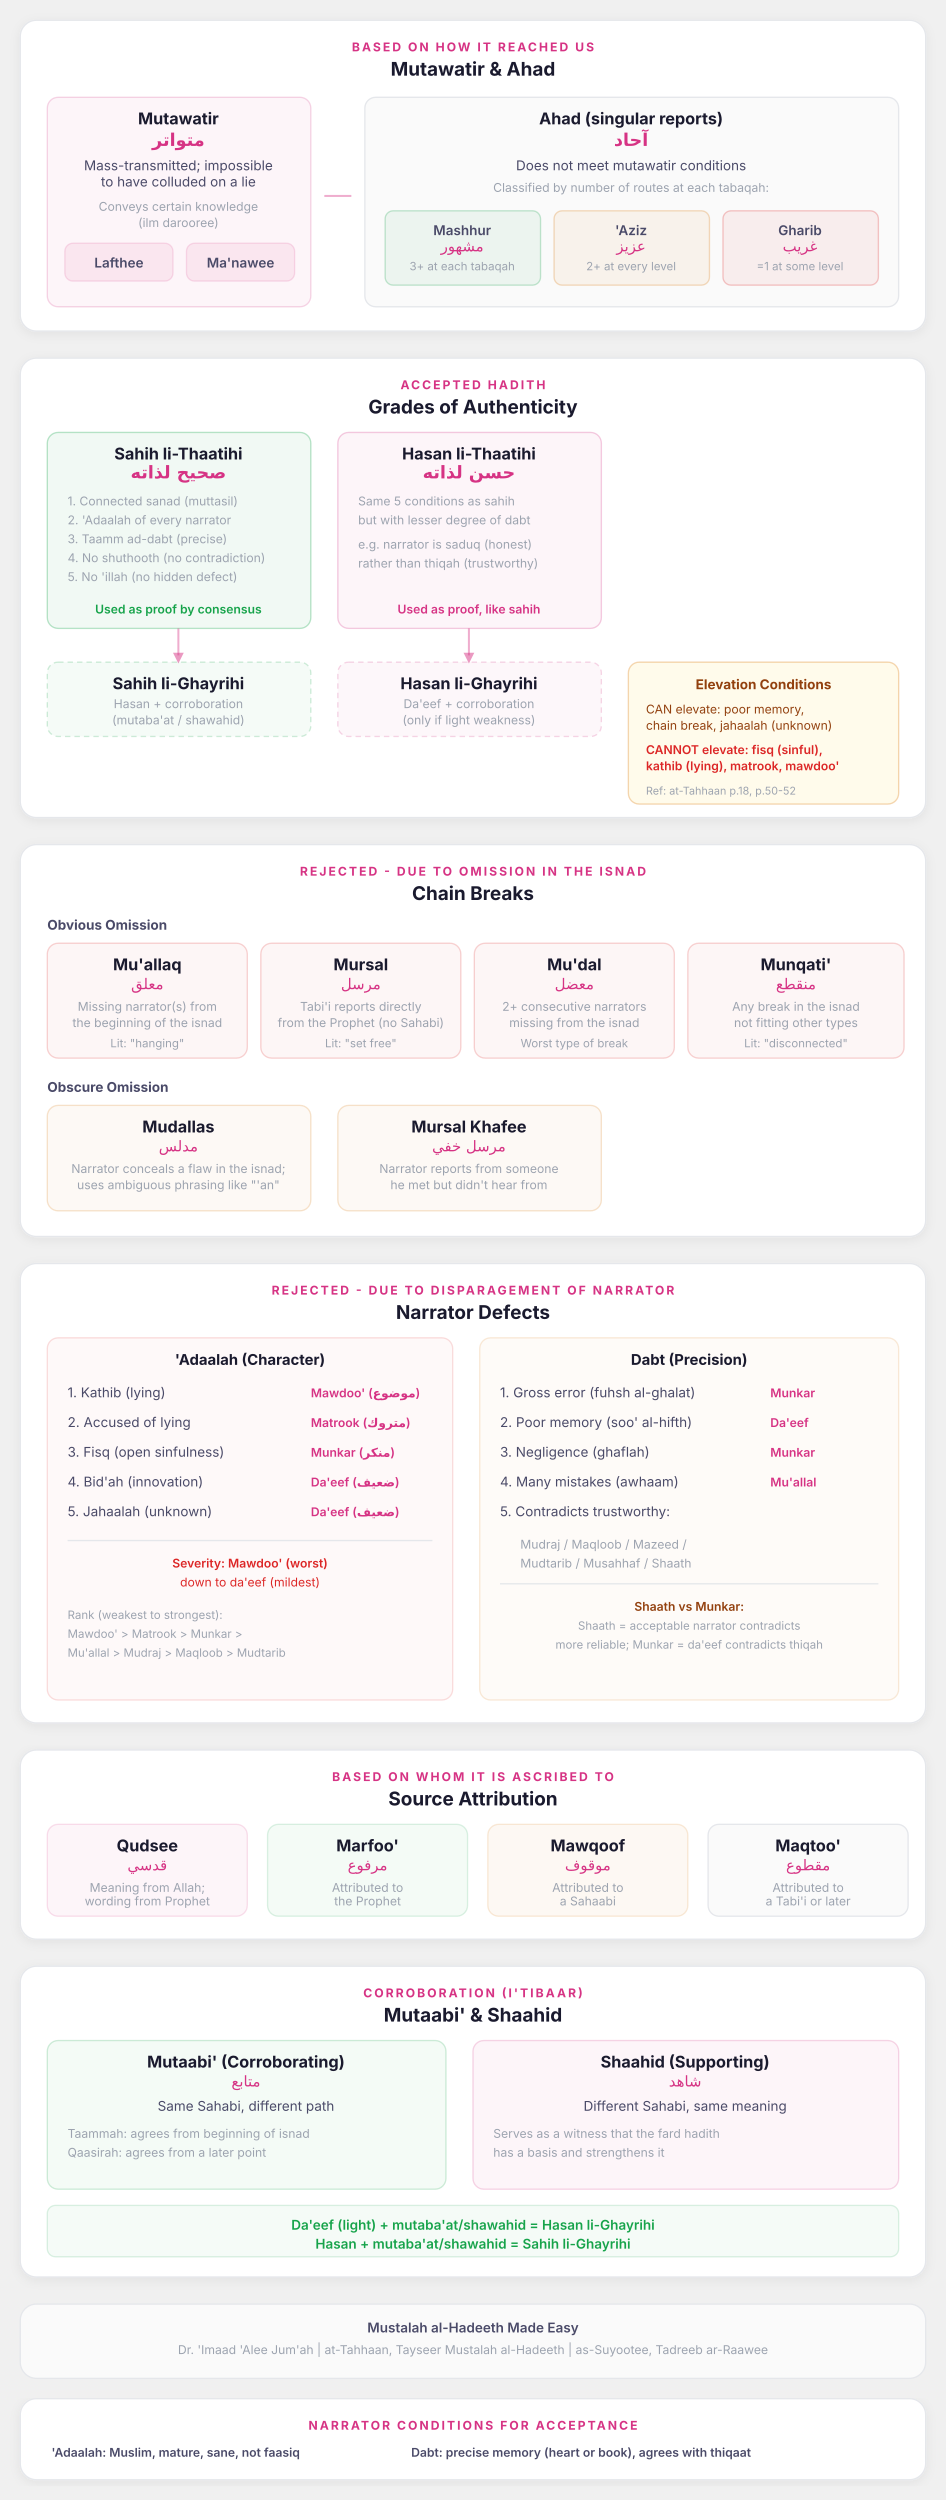
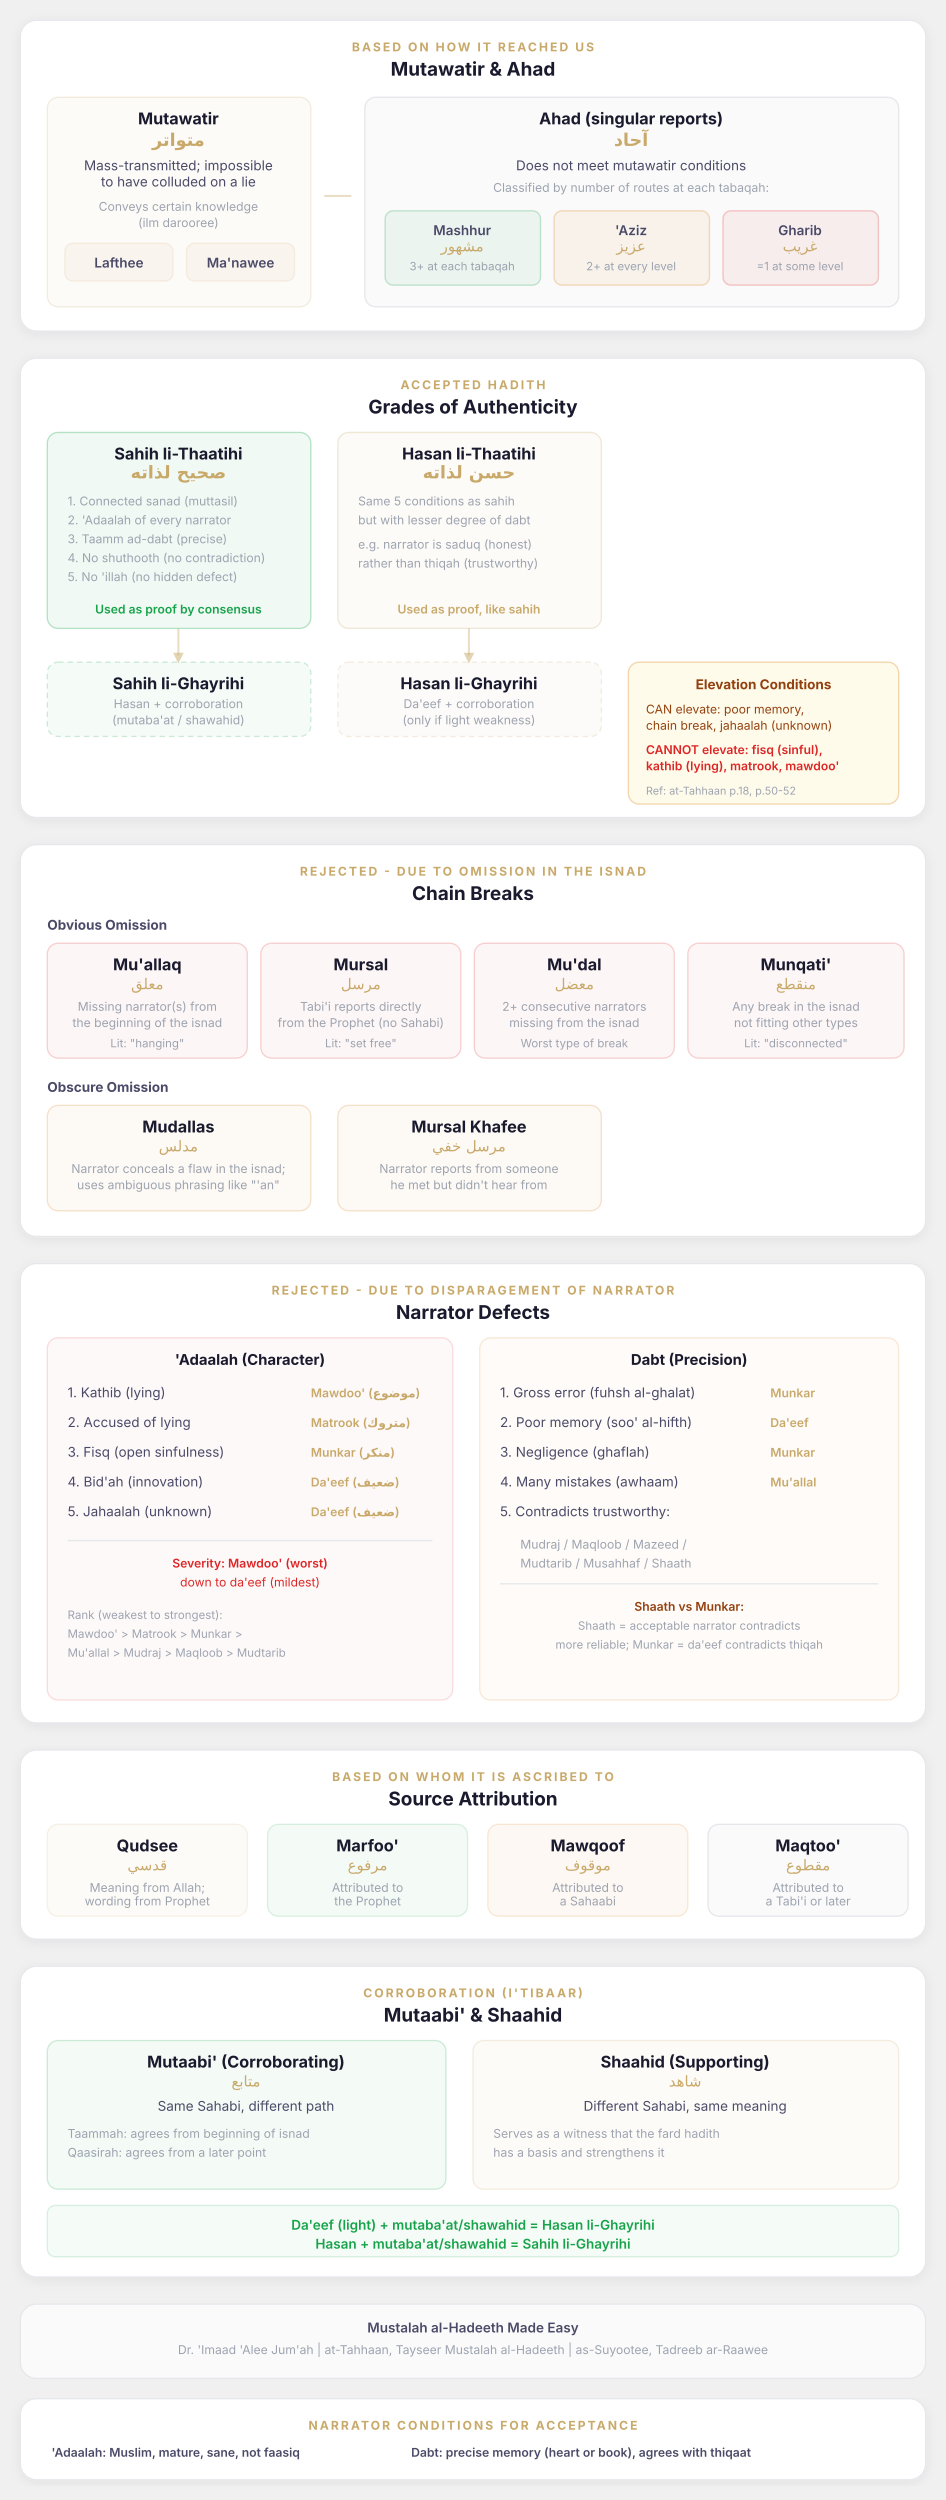
<svg xmlns="http://www.w3.org/2000/svg" viewBox="0 0 700 1850">
  <defs>
    <filter id="shadow" x="-4%" y="-4%" width="108%" height="112%">
      <feDropShadow dx="0" dy="2" stdDeviation="4" flood-color="#000" flood-opacity="0.06" />
    </filter>
    <style>
      text { font-family: system-ui, -apple-system, 'Segoe UI', sans-serif; }
-       .section-label { font-size: 9px; font-weight: 700; letter-spacing: 1.5px; fill: #d63384; }
+       .section-label { font-size: 9px; font-weight: 700; letter-spacing: 1.5px; fill: #c8a96a; }
      .section-title { font-size: 14px; font-weight: 700; fill: #1a1a2e; }
      .card-title { font-size: 12px; font-weight: 700; fill: #1a1a2e; }
-       .card-title-ar { font-size: 13px; fill: #d63384; font-weight: 600; }
+       .card-title-ar { font-size: 13px; fill: #c8a96a; font-weight: 600; }
      .card-desc { font-size: 10px; fill: #4a4a68; }
      .card-detail { font-size: 9px; fill: #9ca3af; }
      .chip-text { font-size: 10px; font-weight: 600; fill: #4a4a68; }
-       .chip-ar { font-size: 11px; fill: #d63384; }
+       .chip-ar { font-size: 11px; fill: #c8a96a; }
      .chip-desc { font-size: 8.5px; fill: #9ca3af; }
-       .arrow-text { font-size: 9px; fill: #d63384; font-weight: 600; }
-       .connector { stroke: #d63384; stroke-width: 1.5; fill: none; opacity: 0.4; }
-       .connector-dot { fill: #d63384; opacity: 0.6; }
+       .arrow-text { font-size: 9px; fill: #c8a96a; font-weight: 600; }
+       .connector { stroke: #c8a96a; stroke-width: 1.5; fill: none; opacity: 0.4; }
+       .connector-dot { fill: #c8a96a; opacity: 0.6; }
    </style>
  </defs>
  <rect x="15" y="15" width="670" height="230" rx="12" fill="#ffffff" stroke="#e5e7eb" stroke-width="1" filter="url(#shadow)" />
  <text x="350" y="38" text-anchor="middle" class="section-label">BASED ON HOW IT REACHED US</text>
  <text x="350" y="56" text-anchor="middle" class="section-title">Mutawatir &amp; Ahad</text>
-   <rect x="35" y="72" width="195" height="155" rx="8" fill="rgba(214,51,132,0.05)" stroke="rgba(214,51,132,0.2)" stroke-width="1" />
+   <rect x="35" y="72" width="195" height="155" rx="8" fill="rgba(200,169,106,0.05)" stroke="rgba(200,169,106,0.2)" stroke-width="1" />
  <text x="132" y="92" text-anchor="middle" class="card-title">Mutawatir</text>
  <text x="132" y="108" text-anchor="middle" class="card-title-ar">متواتر</text>
  <text x="132" y="126" text-anchor="middle" class="card-desc">Mass-transmitted; impossible</text>
  <text x="132" y="138" text-anchor="middle" class="card-desc">to have colluded on a lie</text>
  <text x="132" y="156" text-anchor="middle" class="card-detail">Conveys certain knowledge</text>
  <text x="132" y="168" text-anchor="middle" class="card-detail">(ilm darooree)</text>
-   <rect x="48" y="180" width="80" height="28" rx="6" fill="rgba(214,51,132,0.08)" stroke="rgba(214,51,132,0.15)" stroke-width="1" />
+   <rect x="48" y="180" width="80" height="28" rx="6" fill="rgba(200,169,106,0.08)" stroke="rgba(200,169,106,0.15)" stroke-width="1" />
  <text x="88" y="198" text-anchor="middle" class="chip-text">Lafthee</text>
-   <rect x="138" y="180" width="80" height="28" rx="6" fill="rgba(214,51,132,0.08)" stroke="rgba(214,51,132,0.15)" stroke-width="1" />
+   <rect x="138" y="180" width="80" height="28" rx="6" fill="rgba(200,169,106,0.08)" stroke="rgba(200,169,106,0.15)" stroke-width="1" />
  <text x="178" y="198" text-anchor="middle" class="chip-text">Ma'nawee</text>
  <line x1="240" y1="145" x2="260" y2="145" class="connector" />
  <rect x="270" y="72" width="395" height="155" rx="8" fill="#fafafa" stroke="#e5e7eb" stroke-width="1" />
  <text x="467" y="92" text-anchor="middle" class="card-title">Ahad (singular reports)</text>
  <text x="467" y="108" text-anchor="middle" class="card-title-ar">آحاد</text>
  <text x="467" y="126" text-anchor="middle" class="card-desc">Does not meet mutawatir conditions</text>
  <text x="467" y="142" text-anchor="middle" class="card-detail">Classified by number of routes at each tabaqah:</text>
  <rect x="285" y="156" width="115" height="55" rx="6" fill="rgba(22,163,74,0.06)" stroke="rgba(22,163,74,0.25)" stroke-width="1" />
  <text x="342" y="174" text-anchor="middle" class="chip-text">Mashhur</text>
  <text x="342" y="186" text-anchor="middle" class="chip-ar">مشهور</text>
  <text x="342" y="200" text-anchor="middle" class="chip-desc">3+ at each tabaqah</text>
  <rect x="410" y="156" width="115" height="55" rx="6" fill="rgba(217,119,6,0.06)" stroke="rgba(217,119,6,0.25)" stroke-width="1" />
  <text x="467" y="174" text-anchor="middle" class="chip-text">'Aziz</text>
  <text x="467" y="186" text-anchor="middle" class="chip-ar">عزيز</text>
  <text x="467" y="200" text-anchor="middle" class="chip-desc">2+ at every level</text>
  <rect x="535" y="156" width="115" height="55" rx="6" fill="rgba(220,38,38,0.06)" stroke="rgba(220,38,38,0.25)" stroke-width="1" />
  <text x="592" y="174" text-anchor="middle" class="chip-text">Gharib</text>
  <text x="592" y="186" text-anchor="middle" class="chip-ar">غريب</text>
  <text x="592" y="200" text-anchor="middle" class="chip-desc">=1 at some level</text>
  <rect x="15" y="265" width="670" height="340" rx="12" fill="#ffffff" stroke="#e5e7eb" stroke-width="1" filter="url(#shadow)" />
  <text x="350" y="288" text-anchor="middle" class="section-label">ACCEPTED HADITH</text>
  <text x="350" y="306" text-anchor="middle" class="section-title">Grades of Authenticity</text>
  <rect x="35" y="320" width="195" height="145" rx="8" fill="rgba(22,163,74,0.06)" stroke="rgba(22,163,74,0.3)" stroke-width="1" />
  <text x="132" y="340" text-anchor="middle" class="card-title">Sahih li-Thaatihi</text>
  <text x="132" y="354" text-anchor="middle" class="card-title-ar">صحيح لذاته</text>
  <text x="50" y="374" class="card-detail">1. Connected sanad (muttasil)</text>
  <text x="50" y="388" class="card-detail">2. 'Adaalah of every narrator</text>
  <text x="50" y="402" class="card-detail">3. Taamm ad-dabt (precise)</text>
  <text x="50" y="416" class="card-detail">4. No shuthooth (no contradiction)</text>
  <text x="50" y="430" class="card-detail">5. No 'illah (no hidden defect)</text>
  <text x="132" y="454" text-anchor="middle" style="font-size:9px;fill:#16a34a;font-weight:600;">Used as proof by consensus</text>
-   <rect x="250" y="320" width="195" height="145" rx="8" fill="rgba(214,51,132,0.05)" stroke="rgba(214,51,132,0.25)" stroke-width="1" />
+   <rect x="250" y="320" width="195" height="145" rx="8" fill="rgba(200,169,106,0.05)" stroke="rgba(200,169,106,0.25)" stroke-width="1" />
  <text x="347" y="340" text-anchor="middle" class="card-title">Hasan li-Thaatihi</text>
  <text x="347" y="354" text-anchor="middle" class="card-title-ar">حسن لذاته</text>
  <text x="265" y="374" class="card-detail">Same 5 conditions as sahih</text>
  <text x="265" y="388" class="card-detail">but with lesser degree of dabt</text>
  <text x="265" y="406" class="card-detail">e.g. narrator is saduq (honest)</text>
  <text x="265" y="420" class="card-detail">rather than thiqah (trustworthy)</text>
-   <text x="347" y="454" text-anchor="middle" style="font-size:9px;fill:#d63384;font-weight:600;">Used as proof, like sahih</text>
+   <text x="347" y="454" text-anchor="middle" style="font-size:9px;fill:#c8a96a;font-weight:600;">Used as proof, like sahih</text>
  <line x1="132" y1="465" x2="132" y2="485" class="connector" opacity="0.6" />
-   <polygon points="128,483 132,491 136,483" fill="#d63384" opacity="0.5" />
+   <polygon points="128,483 132,491 136,483" fill="#c8a96a" opacity="0.5" />
  <line x1="347" y1="465" x2="347" y2="485" class="connector" opacity="0.6" />
-   <polygon points="343,483 347,491 351,483" fill="#d63384" opacity="0.5" />
+   <polygon points="343,483 347,491 351,483" fill="#c8a96a" opacity="0.5" />
  <rect x="35" y="490" width="195" height="55" rx="8" fill="rgba(22,163,74,0.04)" stroke="rgba(22,163,74,0.2)" stroke-width="1" stroke-dasharray="4,3" />
  <text x="132" y="510" text-anchor="middle" class="card-title">Sahih li-Ghayrihi</text>
  <text x="132" y="524" text-anchor="middle" class="card-detail">Hasan + corroboration</text>
  <text x="132" y="536" text-anchor="middle" class="card-detail">(mutaba'at / shawahid)</text>
-   <rect x="250" y="490" width="195" height="55" rx="8" fill="rgba(214,51,132,0.04)" stroke="rgba(214,51,132,0.2)" stroke-width="1" stroke-dasharray="4,3" />
+   <rect x="250" y="490" width="195" height="55" rx="8" fill="rgba(200,169,106,0.04)" stroke="rgba(200,169,106,0.2)" stroke-width="1" stroke-dasharray="4,3" />
  <text x="347" y="510" text-anchor="middle" class="card-title">Hasan li-Ghayrihi</text>
  <text x="347" y="524" text-anchor="middle" class="card-detail">Da'eef + corroboration</text>
  <text x="347" y="536" text-anchor="middle" class="card-detail">(only if light weakness)</text>
  <rect x="465" y="490" width="200" height="105" rx="8" fill="#fffbeb" stroke="rgba(217,119,6,0.3)" stroke-width="1" />
  <text x="565" y="510" text-anchor="middle" style="font-size:10px;font-weight:700;fill:#92400e;">Elevation Conditions</text>
  <text x="478" y="528" style="font-size:9px;fill:#92400e;">CAN elevate: poor memory,</text>
  <text x="478" y="540" style="font-size:9px;fill:#92400e;">chain break, jahaalah (unknown)</text>
  <text x="478" y="558" style="font-size:9px;fill:#dc2626;font-weight:600;">CANNOT elevate: fisq (sinful),</text>
  <text x="478" y="570" style="font-size:9px;fill:#dc2626;font-weight:600;">kathib (lying), matrook, mawdoo'</text>
  <text x="478" y="588" style="font-size:8px;fill:#9ca3af;">Ref: at-Tahhaan p.18, p.50-52</text>
  <rect x="15" y="625" width="670" height="290" rx="12" fill="#ffffff" stroke="#e5e7eb" stroke-width="1" filter="url(#shadow)" />
  <text x="350" y="648" text-anchor="middle" class="section-label">REJECTED - DUE TO OMISSION IN THE ISNAD</text>
  <text x="350" y="666" text-anchor="middle" class="section-title">Chain Breaks</text>
  <text x="35" y="688" style="font-size:10px;font-weight:700;fill:#4a4a68;">Obvious Omission</text>
  <rect x="35" y="698" width="148" height="85" rx="8" fill="rgba(220,38,38,0.04)" stroke="rgba(220,38,38,0.2)" stroke-width="1" />
  <text x="109" y="718" text-anchor="middle" class="card-title">Mu'allaq</text>
  <text x="109" y="732" text-anchor="middle" class="chip-ar">معلق</text>
  <text x="109" y="748" text-anchor="middle" class="card-detail">Missing narrator(s) from</text>
  <text x="109" y="760" text-anchor="middle" class="card-detail">the beginning of the isnad</text>
  <text x="109" y="775" text-anchor="middle" class="chip-desc">Lit: "hanging"</text>
  <rect x="193" y="698" width="148" height="85" rx="8" fill="rgba(220,38,38,0.04)" stroke="rgba(220,38,38,0.2)" stroke-width="1" />
  <text x="267" y="718" text-anchor="middle" class="card-title">Mursal</text>
  <text x="267" y="732" text-anchor="middle" class="chip-ar">مرسل</text>
  <text x="267" y="748" text-anchor="middle" class="card-detail">Tabi'i reports directly</text>
  <text x="267" y="760" text-anchor="middle" class="card-detail">from the Prophet (no Sahabi)</text>
  <text x="267" y="775" text-anchor="middle" class="chip-desc">Lit: "set free"</text>
  <rect x="351" y="698" width="148" height="85" rx="8" fill="rgba(220,38,38,0.04)" stroke="rgba(220,38,38,0.2)" stroke-width="1" />
  <text x="425" y="718" text-anchor="middle" class="card-title">Mu'dal</text>
  <text x="425" y="732" text-anchor="middle" class="chip-ar">معضل</text>
  <text x="425" y="748" text-anchor="middle" class="card-detail">2+ consecutive narrators</text>
  <text x="425" y="760" text-anchor="middle" class="card-detail">missing from the isnad</text>
  <text x="425" y="775" text-anchor="middle" class="chip-desc">Worst type of break</text>
  <rect x="509" y="698" width="160" height="85" rx="8" fill="rgba(220,38,38,0.04)" stroke="rgba(220,38,38,0.2)" stroke-width="1" />
  <text x="589" y="718" text-anchor="middle" class="card-title">Munqati'</text>
  <text x="589" y="732" text-anchor="middle" class="chip-ar">منقطع</text>
  <text x="589" y="748" text-anchor="middle" class="card-detail">Any break in the isnad</text>
  <text x="589" y="760" text-anchor="middle" class="card-detail">not fitting other types</text>
  <text x="589" y="775" text-anchor="middle" class="chip-desc">Lit: "disconnected"</text>
  <text x="35" y="808" style="font-size:10px;font-weight:700;fill:#4a4a68;">Obscure Omission</text>
  <rect x="35" y="818" width="195" height="78" rx="8" fill="rgba(217,119,6,0.04)" stroke="rgba(217,119,6,0.2)" stroke-width="1" />
  <text x="132" y="838" text-anchor="middle" class="card-title">Mudallas</text>
  <text x="132" y="852" text-anchor="middle" class="chip-ar">مدلس</text>
  <text x="132" y="868" text-anchor="middle" class="card-detail">Narrator conceals a flaw in the isnad;</text>
  <text x="132" y="880" text-anchor="middle" class="card-detail">uses ambiguous phrasing like "'an"</text>
  <rect x="250" y="818" width="195" height="78" rx="8" fill="rgba(217,119,6,0.04)" stroke="rgba(217,119,6,0.2)" stroke-width="1" />
  <text x="347" y="838" text-anchor="middle" class="card-title">Mursal Khafee</text>
  <text x="347" y="852" text-anchor="middle" class="chip-ar">مرسل خفي</text>
  <text x="347" y="868" text-anchor="middle" class="card-detail">Narrator reports from someone</text>
  <text x="347" y="880" text-anchor="middle" class="card-detail">he met but didn't hear from</text>
  <rect x="15" y="935" width="670" height="340" rx="12" fill="#ffffff" stroke="#e5e7eb" stroke-width="1" filter="url(#shadow)" />
  <text x="350" y="958" text-anchor="middle" class="section-label">REJECTED - DUE TO DISPARAGEMENT OF NARRATOR</text>
  <text x="350" y="976" text-anchor="middle" class="section-title">Narrator Defects</text>
  <rect x="35" y="990" width="300" height="268" rx="8" fill="rgba(220,38,38,0.03)" stroke="rgba(220,38,38,0.15)" stroke-width="1" />
  <text x="185" y="1010" text-anchor="middle" style="font-size:11px;font-weight:700;fill:#1a1a2e;">'Adaalah (Character)</text>
  <text x="50" y="1034" class="card-desc">1. Kathib (lying)</text>
  <text x="230" y="1034" class="arrow-text">Mawdoo' (موضوع)</text>
  <text x="50" y="1056" class="card-desc">2. Accused of lying</text>
  <text x="230" y="1056" class="arrow-text">Matrook (متروك)</text>
  <text x="50" y="1078" class="card-desc">3. Fisq (open sinfulness)</text>
  <text x="230" y="1078" class="arrow-text">Munkar (منكر)</text>
  <text x="50" y="1100" class="card-desc">4. Bid'ah (innovation)</text>
  <text x="230" y="1100" class="arrow-text">Da'eef (ضعيف)</text>
  <text x="50" y="1122" class="card-desc">5. Jahaalah (unknown)</text>
  <text x="230" y="1122" class="arrow-text">Da'eef (ضعيف)</text>
  <line x1="50" y1="1140" x2="320" y2="1140" stroke="#e5e7eb" stroke-width="1" />
  <text x="185" y="1160" text-anchor="middle" style="font-size:9px;fill:#dc2626;font-weight:600;">Severity: Mawdoo' (worst)</text>
  <text x="185" y="1174" text-anchor="middle" style="font-size:9px;fill:#dc2626;">down to da'eef (mildest)</text>
  <text x="50" y="1198" style="font-size:8.5px;fill:#9ca3af;">Rank (weakest to strongest):</text>
  <text x="50" y="1212" style="font-size:8.5px;fill:#9ca3af;">Mawdoo' &gt; Matrook &gt; Munkar &gt;</text>
  <text x="50" y="1226" style="font-size:8.5px;fill:#9ca3af;">Mu'allal &gt; Mudraj &gt; Maqloob &gt; Mudtarib</text>
  <rect x="355" y="990" width="310" height="268" rx="8" fill="rgba(217,119,6,0.03)" stroke="rgba(217,119,6,0.15)" stroke-width="1" />
  <text x="510" y="1010" text-anchor="middle" style="font-size:11px;font-weight:700;fill:#1a1a2e;">Dabt (Precision)</text>
  <text x="370" y="1034" class="card-desc">1. Gross error (fuhsh al-ghalat)</text>
  <text x="570" y="1034" class="arrow-text">Munkar</text>
  <text x="370" y="1056" class="card-desc">2. Poor memory (soo' al-hifth)</text>
  <text x="570" y="1056" class="arrow-text">Da'eef</text>
  <text x="370" y="1078" class="card-desc">3. Negligence (ghaflah)</text>
  <text x="570" y="1078" class="arrow-text">Munkar</text>
  <text x="370" y="1100" class="card-desc">4. Many mistakes (awhaam)</text>
  <text x="570" y="1100" class="arrow-text">Mu'allal</text>
  <text x="370" y="1122" class="card-desc">5. Contradicts trustworthy:</text>
  <text x="385" y="1146" style="font-size:9px;fill:#9ca3af;">Mudraj / Maqloob / Mazeed /</text>
  <text x="385" y="1160" style="font-size:9px;fill:#9ca3af;">Mudtarib / Musahhaf / Shaath</text>
  <line x1="370" y1="1172" x2="650" y2="1172" stroke="#e5e7eb" stroke-width="1" />
  <text x="510" y="1192" text-anchor="middle" style="font-size:9px;fill:#92400e;font-weight:600;">Shaath vs Munkar:</text>
  <text x="510" y="1206" text-anchor="middle" style="font-size:8.5px;fill:#9ca3af;">Shaath = acceptable narrator contradicts</text>
  <text x="510" y="1220" text-anchor="middle" style="font-size:8.5px;fill:#9ca3af;">more reliable; Munkar = da'eef contradicts thiqah</text>
  <rect x="15" y="1295" width="670" height="140" rx="12" fill="#ffffff" stroke="#e5e7eb" stroke-width="1" filter="url(#shadow)" />
  <text x="350" y="1318" text-anchor="middle" class="section-label">BASED ON WHOM IT IS ASCRIBED TO</text>
  <text x="350" y="1336" text-anchor="middle" class="section-title">Source Attribution</text>
-   <rect x="35" y="1350" width="148" height="68" rx="8" fill="rgba(214,51,132,0.05)" stroke="rgba(214,51,132,0.15)" stroke-width="1" />
+   <rect x="35" y="1350" width="148" height="68" rx="8" fill="rgba(200,169,106,0.05)" stroke="rgba(200,169,106,0.15)" stroke-width="1" />
  <text x="109" y="1370" text-anchor="middle" class="card-title">Qudsee</text>
  <text x="109" y="1384" text-anchor="middle" class="chip-ar">قدسي</text>
  <text x="109" y="1400" text-anchor="middle" class="card-detail">Meaning from Allah;</text>
  <text x="109" y="1410" text-anchor="middle" class="card-detail">wording from Prophet</text>
  <rect x="198" y="1350" width="148" height="68" rx="8" fill="rgba(22,163,74,0.05)" stroke="rgba(22,163,74,0.15)" stroke-width="1" />
  <text x="272" y="1370" text-anchor="middle" class="card-title">Marfoo'</text>
  <text x="272" y="1384" text-anchor="middle" class="chip-ar">مرفوع</text>
  <text x="272" y="1400" text-anchor="middle" class="card-detail">Attributed to</text>
  <text x="272" y="1410" text-anchor="middle" class="card-detail">the Prophet</text>
  <rect x="361" y="1350" width="148" height="68" rx="8" fill="rgba(217,119,6,0.05)" stroke="rgba(217,119,6,0.15)" stroke-width="1" />
  <text x="435" y="1370" text-anchor="middle" class="card-title">Mawqoof</text>
  <text x="435" y="1384" text-anchor="middle" class="chip-ar">موقوف</text>
  <text x="435" y="1400" text-anchor="middle" class="card-detail">Attributed to</text>
  <text x="435" y="1410" text-anchor="middle" class="card-detail">a Sahaabi</text>
  <rect x="524" y="1350" width="148" height="68" rx="8" fill="#fafafa" stroke="#e5e7eb" stroke-width="1" />
  <text x="598" y="1370" text-anchor="middle" class="card-title">Maqtoo'</text>
  <text x="598" y="1384" text-anchor="middle" class="chip-ar">مقطوع</text>
  <text x="598" y="1400" text-anchor="middle" class="card-detail">Attributed to</text>
  <text x="598" y="1410" text-anchor="middle" class="card-detail">a Tabi'i or later</text>
  <rect x="15" y="1455" width="670" height="230" rx="12" fill="#ffffff" stroke="#e5e7eb" stroke-width="1" filter="url(#shadow)" />
  <text x="350" y="1478" text-anchor="middle" class="section-label">CORROBORATION (I'TIBAAR)</text>
  <text x="350" y="1496" text-anchor="middle" class="section-title">Mutaabi' &amp; Shaahid</text>
  <rect x="35" y="1510" width="295" height="110" rx="8" fill="rgba(22,163,74,0.05)" stroke="rgba(22,163,74,0.2)" stroke-width="1" />
  <text x="182" y="1530" text-anchor="middle" class="card-title">Mutaabi' (Corroborating)</text>
  <text x="182" y="1544" text-anchor="middle" class="chip-ar">متابع</text>
  <text x="182" y="1562" text-anchor="middle" class="card-desc">Same Sahabi, different path</text>
  <text x="50" y="1582" class="card-detail">Taammah: agrees from beginning of isnad</text>
  <text x="50" y="1596" class="card-detail">Qaasirah: agrees from a later point</text>
-   <rect x="350" y="1510" width="315" height="110" rx="8" fill="rgba(214,51,132,0.05)" stroke="rgba(214,51,132,0.2)" stroke-width="1" />
+   <rect x="350" y="1510" width="315" height="110" rx="8" fill="rgba(200,169,106,0.05)" stroke="rgba(200,169,106,0.2)" stroke-width="1" />
  <text x="507" y="1530" text-anchor="middle" class="card-title">Shaahid (Supporting)</text>
  <text x="507" y="1544" text-anchor="middle" class="chip-ar">شاهد</text>
  <text x="507" y="1562" text-anchor="middle" class="card-desc">Different Sahabi, same meaning</text>
  <text x="365" y="1582" class="card-detail">Serves as a witness that the fard hadith</text>
  <text x="365" y="1596" class="card-detail">has a basis and strengthens it</text>
  <rect x="35" y="1632" width="630" height="38" rx="6" fill="rgba(22,163,74,0.04)" stroke="rgba(22,163,74,0.15)" stroke-width="1" />
  <text x="350" y="1650" text-anchor="middle" style="font-size:10px;fill:#16a34a;font-weight:600;">Da'eef (light) + mutaba'at/shawahid = Hasan li-Ghayrihi</text>
  <text x="350" y="1664" text-anchor="middle" style="font-size:10px;fill:#16a34a;font-weight:600;">Hasan + mutaba'at/shawahid = Sahih li-Ghayrihi</text>
  <rect x="15" y="1705" width="670" height="55" rx="12" fill="#fafafa" stroke="#e5e7eb" stroke-width="1" />
  <text x="350" y="1726" text-anchor="middle" style="font-size:10px;fill:#4a4a68;font-weight:600;">Mustalah al-Hadeeth Made Easy</text>
  <text x="350" y="1742" text-anchor="middle" style="font-size:9px;fill:#9ca3af;">Dr. 'Imaad 'Alee Jum'ah  |  at-Tahhaan, Tayseer Mustalah al-Hadeeth  |  as-Suyootee, Tadreeb ar-Raawee</text>
  <rect x="15" y="1775" width="670" height="60" rx="12" fill="#ffffff" stroke="#e5e7eb" stroke-width="1" filter="url(#shadow)" />
  <text x="350" y="1798" text-anchor="middle" class="section-label">NARRATOR CONDITIONS FOR ACCEPTANCE</text>
  <text x="130" y="1818" text-anchor="middle" style="font-size:9px;fill:#4a4a68;font-weight:600;">'Adaalah: Muslim, mature, sane, not faasiq</text>
  <text x="430" y="1818" text-anchor="middle" style="font-size:9px;fill:#4a4a68;font-weight:600;">Dabt: precise memory (heart or book), agrees with thiqaat</text>
</svg>
